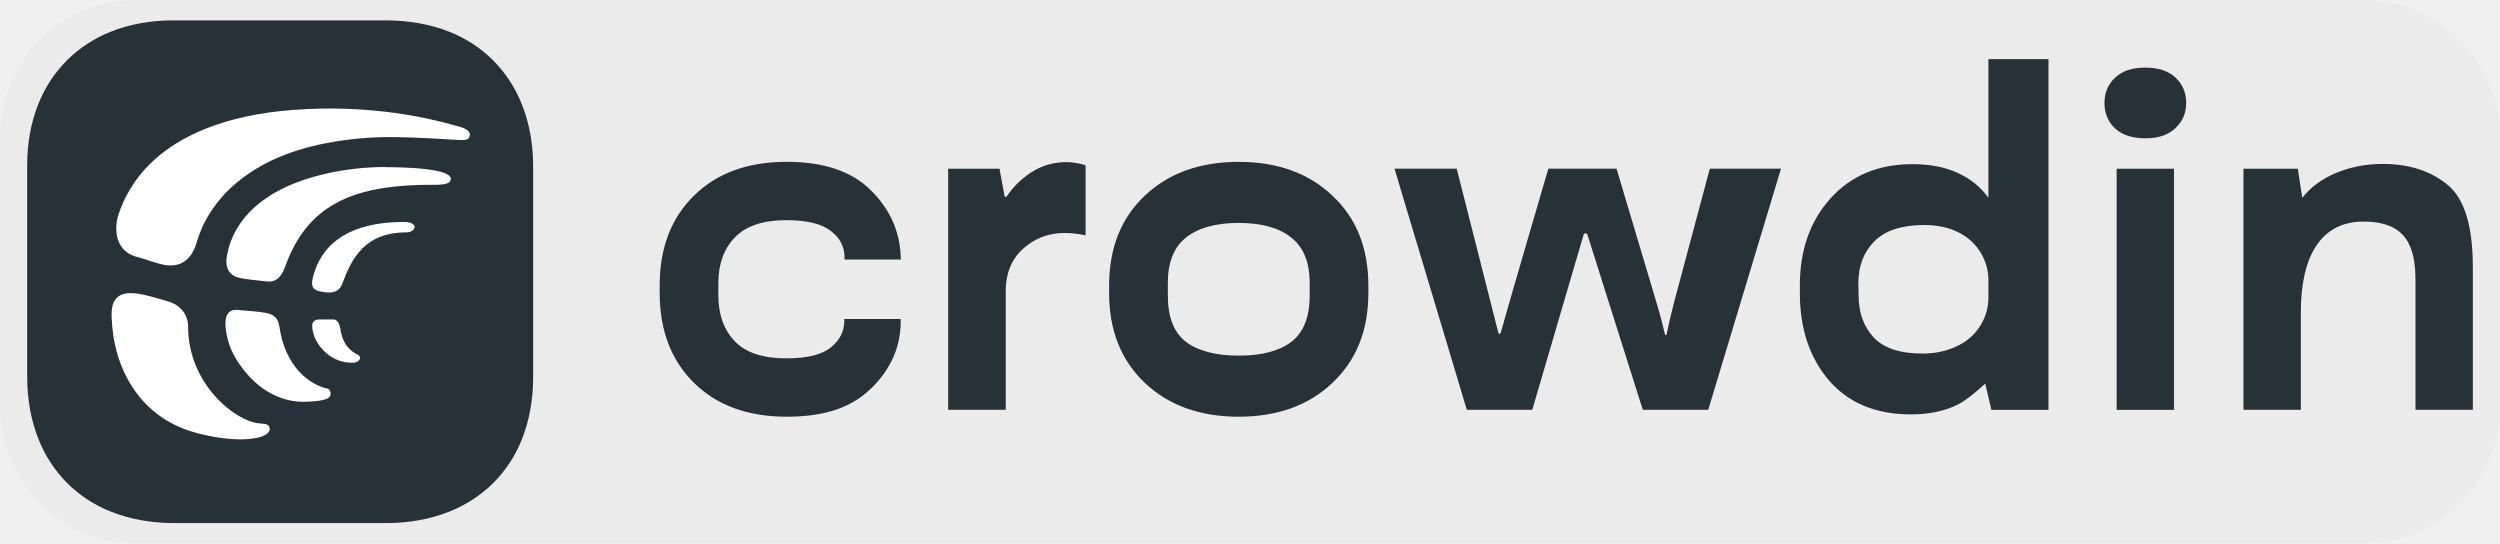
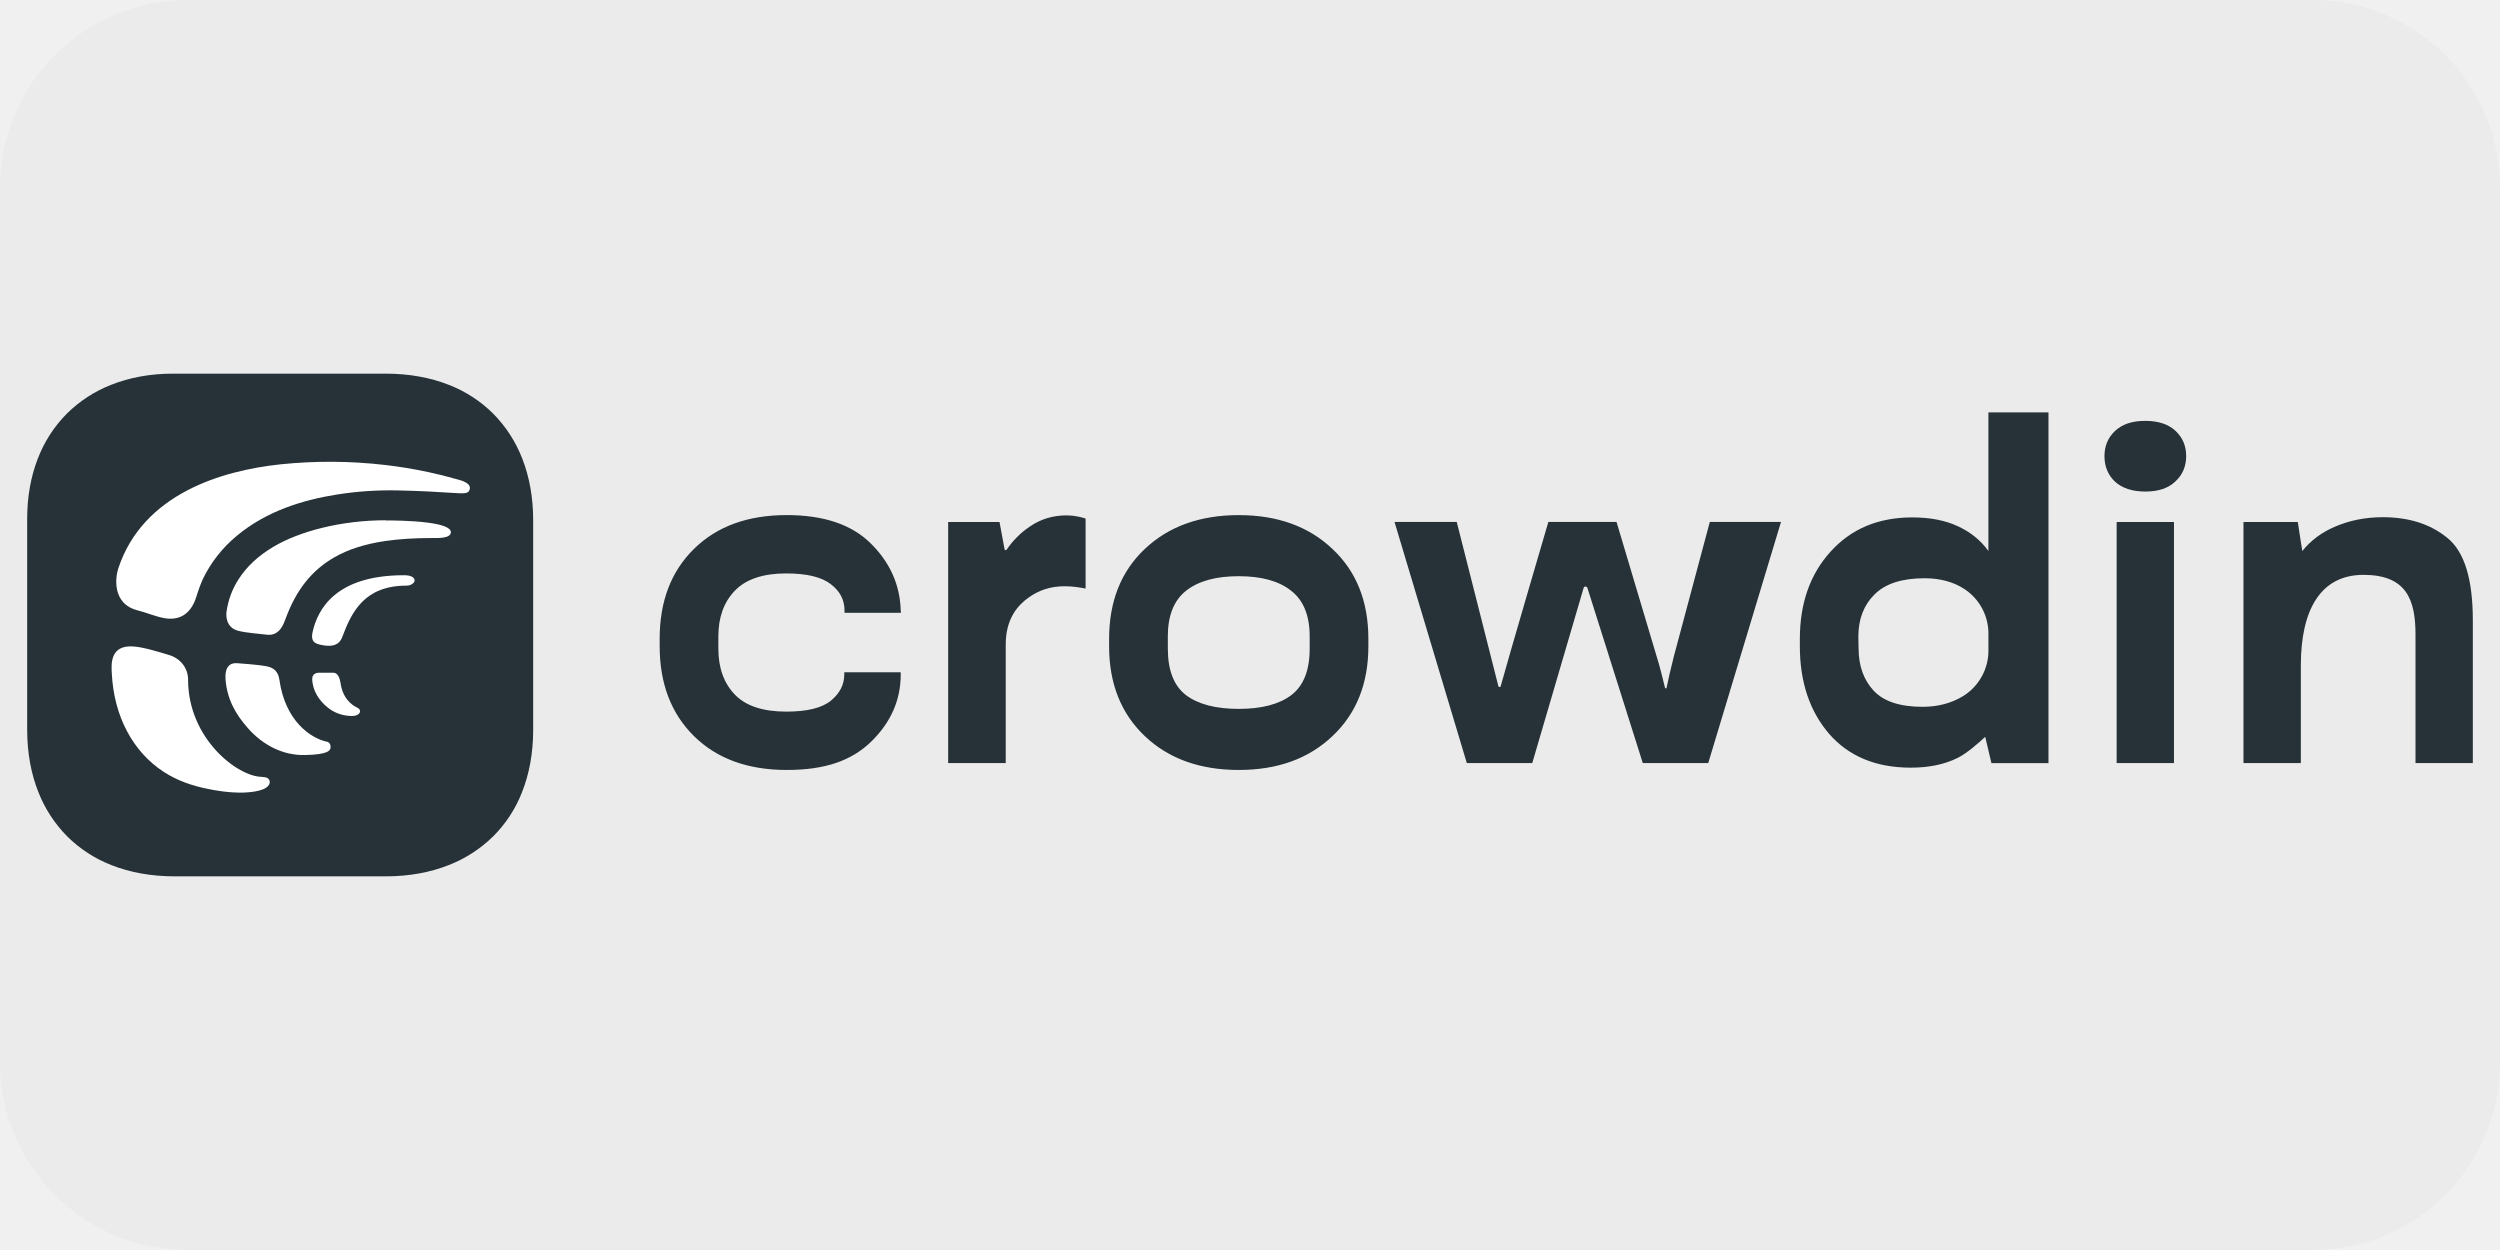
- <svg xmlns="http://www.w3.org/2000/svg" width="100%" height="100%" viewBox="0 0 184 40" version="1.1" xml:space="preserve" style="fill-rule:evenodd;clip-rule:evenodd;stroke-linejoin:round;stroke-miterlimit:2;">
-   <g transform="matrix(1.02222,0,0,1.08108,-1.42109e-14,5.10703e-15)">
-     <path d="M180,9.25L180,27.75C180,32.855 175.617,37 170.217,37L9.783,37C4.383,37 0,32.855 0,27.75L0,9.25C0,4.145 4.383,-0 9.783,-0L170.217,-0C175.617,-0 180,4.145 180,9.25Z" style="fill:rgb(235,235,235);" />
-   </g>
-   <g transform="matrix(1,0,0,1,2,1.5)">
+ <svg xmlns="http://www.w3.org/2000/svg" width="100%" height="100%" viewBox="0 0 184 92" version="1.1" xml:space="preserve" style="fill-rule:evenodd;clip-rule:evenodd;stroke-linejoin:round;stroke-miterlimit:2;">
+   <path d="M184,13.8L184,78.2C184,85.816 177.816,92 170.2,92L13.8,92C6.184,92 0,85.816 0,78.2L0,13.8C0,6.184 6.184,0 13.8,0L170.2,0C177.816,0 184,6.184 184,13.8Z" style="fill:rgb(235,235,235);" />
+   <g transform="matrix(1,0,0,1,2,27.5)">
    <path d="M46.552,20.06C46.552,22.81 47.394,25.014 49.076,26.677C50.76,28.337 53.035,29.169 55.905,29.169C58.775,29.169 60.705,28.467 62.141,27.064C63.575,25.65 64.293,24.011 64.293,22.148L64.293,21.978L60.14,21.978L60.14,22.13C60.14,22.881 59.812,23.528 59.158,24.066C58.501,24.605 57.407,24.875 55.87,24.875C54.143,24.875 52.876,24.453 52.074,23.611C51.273,22.77 50.871,21.647 50.871,20.244L50.871,19.334C50.871,17.932 51.278,16.809 52.092,15.968C52.906,15.126 54.165,14.704 55.87,14.704C57.361,14.704 58.445,14.962 59.124,15.478C59.814,15.994 60.157,16.646 60.157,17.432L60.157,17.601L64.309,17.601L64.292,17.381C64.223,15.506 63.49,13.88 62.089,12.498C60.687,11.105 58.626,10.41 55.904,10.41C53.034,10.41 50.757,11.241 49.074,12.902C47.391,14.552 46.551,16.757 46.551,19.519L46.551,20.06L46.552,20.06ZM67.785,28.663L72.022,28.663L72.022,19.918C72.022,18.003 72.948,17.013 73.716,16.473C74.484,15.923 75.36,15.649 76.342,15.649C76.647,15.649 76.924,15.666 77.172,15.699C77.432,15.732 77.675,15.772 77.9,15.818L77.9,10.666C77.707,10.599 77.508,10.548 77.307,10.514C77.045,10.459 76.778,10.432 76.51,10.431C75.505,10.431 74.607,10.701 73.816,11.24C73.135,11.694 72.55,12.276 72.092,12.954C72.046,13.022 71.939,12.994 71.934,12.912L71.564,10.919L67.784,10.919L67.784,28.664L67.785,28.664L67.785,28.663ZM79.63,20.06C79.63,22.81 80.506,25.014 82.257,26.677C84.007,28.337 86.312,29.169 89.172,29.169C92.031,29.169 94.318,28.338 96.069,26.677C97.832,25.016 98.712,22.81 98.712,20.06L98.712,19.521C98.712,16.761 97.832,14.554 96.069,12.904C94.319,11.243 92.019,10.412 89.172,10.412C86.325,10.412 84.009,11.243 82.257,12.904C80.507,14.554 79.631,16.759 79.631,19.521L79.631,20.06L79.63,20.06ZM83.951,19.336C83.951,17.799 84.404,16.676 85.307,15.969C86.211,15.262 87.498,14.908 89.172,14.908C90.845,14.908 92.115,15.262 93.018,15.969C93.934,16.677 94.392,17.799 94.392,19.336L94.392,20.246C94.392,21.841 93.939,22.979 93.036,23.664C92.143,24.336 90.856,24.674 89.172,24.674C87.488,24.674 86.195,24.338 85.292,23.664C84.399,22.979 83.953,21.839 83.953,20.246L83.953,19.336L83.951,19.336ZM100.636,10.915L105.957,28.66L110.775,28.66L114.554,15.774C114.594,15.637 114.79,15.634 114.834,15.771L118.909,28.661L123.726,28.661L129.081,10.915L123.842,10.915L121.198,20.799C121.086,21.249 120.977,21.691 120.875,22.129C120.818,22.404 120.721,22.841 120.66,23.119C120.646,23.179 120.558,23.181 120.544,23.119C120.466,22.787 120.384,22.457 120.298,22.127C120.187,21.68 120.062,21.237 119.925,20.797L116.976,10.914L111.959,10.914C111.959,10.914 108.998,20.996 108.451,23.004C108.428,23.092 108.304,23.09 108.281,23.004L105.215,10.915L100.633,10.915L100.636,10.915ZM130.469,20.06C130.469,22.686 131.186,24.835 132.621,26.508C134.067,28.168 136.073,29 138.638,29C139.971,29 141.123,28.76 142.093,28.277C142.769,27.937 143.635,27.175 144.112,26.731C144.307,27.546 144.568,28.665 144.568,28.665L148.768,28.665L148.768,2.853L144.347,2.853L144.347,13.056C143.783,12.27 143.037,11.663 142.111,11.238C141.185,10.8 140.06,10.581 138.739,10.581C136.254,10.581 134.254,11.417 132.74,13.089C131.227,14.749 130.469,16.893 130.469,19.519L130.469,20.06ZM134.791,20.229L134.775,19.354C134.775,18.074 135.17,17.041 135.961,16.255C136.752,15.459 137.978,15.06 139.639,15.06C140.802,15.06 141.792,15.33 142.604,15.868L142.628,15.884C143.709,16.617 144.356,17.844 144.349,19.15L144.349,20.37C144.355,21.723 143.663,22.988 142.52,23.712C141.65,24.251 140.644,24.521 139.504,24.521C137.831,24.521 136.629,24.121 135.894,23.326C135.159,22.529 134.793,21.496 134.793,20.226L134.791,20.229ZM153.785,28.664L158.005,28.664L158.005,10.917L153.785,10.917L153.785,28.664ZM152.888,6.069C152.888,6.832 153.148,7.461 153.667,7.954C154.199,8.437 154.942,8.678 155.904,8.678C156.865,8.678 157.588,8.43 158.107,7.937C158.638,7.444 158.903,6.82 158.903,6.069C158.903,5.318 158.644,4.711 158.123,4.216C157.603,3.723 156.858,3.476 155.886,3.476C154.914,3.476 154.199,3.723 153.667,4.216C153.148,4.709 152.888,5.328 152.888,6.069ZM163.122,28.663L167.342,28.663L167.342,21.466C167.342,17.391 168.793,14.809 171.95,14.809C175.108,14.809 175.781,16.633 175.781,19.195L175.781,28.663L180,28.663L180,18.142C180,15.123 179.379,13.107 178.135,12.098C176.892,11.077 175.306,10.566 173.373,10.566C172.098,10.566 170.917,10.801 169.831,11.274C168.856,11.692 168.062,12.288 167.449,13.058C167.398,12.785 167.12,10.92 167.12,10.92L163.12,10.92L163.12,28.665L163.122,28.665L163.122,28.663ZM26.38,-0L10.737,-0C9.057,-0 7.521,0.287 6.171,0.826C4.964,1.299 3.865,2.013 2.941,2.923C1.992,3.874 1.254,5.015 0.776,6.271C0.27,7.58 0,9.057 0,10.668L0,26.208C0,27.921 0.291,29.473 0.838,30.833C1.317,32.043 2.037,33.142 2.954,34.065C3.877,34.98 4.979,35.696 6.19,36.168C7.563,36.712 9.133,37 10.862,37L26.38,37C28.104,37 29.666,36.71 31.035,36.168C32.25,35.694 33.357,34.978 34.288,34.065C35.212,33.146 35.935,32.046 36.411,30.833C36.955,29.473 37.242,27.919 37.242,26.208L37.242,10.792C37.242,9.122 36.966,7.607 36.446,6.272C35.967,5.022 35.232,3.885 34.288,2.935C33.361,2.015 32.254,1.297 31.036,0.825C29.665,0.286 28.102,-0 26.379,-0L26.38,-0Z" style="fill:rgb(38,50,56);fill-rule:nonzero;" />
    <path d="M23.04,22.681C23.028,22.545 22.916,22.027 22.556,22.015L21.439,22.015C21.439,22.015 20.979,22.015 20.979,22.459C20.992,23.322 21.489,24.062 22.097,24.556C22.606,24.976 23.227,25.197 23.934,25.197C24.554,25.185 24.629,24.741 24.331,24.605C23.834,24.371 23.189,23.853 23.052,22.681L23.04,22.681ZM26.38,10.792C24.779,10.792 23.178,10.989 21.724,11.345C20.336,11.685 19.081,12.169 18.087,12.765C16.994,13.419 16.15,14.208 15.567,15.121C15.094,15.846 14.789,16.668 14.673,17.526C14.636,17.809 14.611,18.697 15.555,18.932C16.138,19.08 17.057,19.142 17.665,19.215C18.658,19.326 18.931,18.229 19.018,18.044C19.8,15.898 20.967,14.454 22.63,13.505C23.645,12.927 24.87,12.535 26.38,12.315C27.381,12.17 28.508,12.099 29.78,12.099C30.203,12.099 31.183,12.149 31.183,11.667C31.183,11.298 30.412,11.087 29.483,10.966C28.239,10.804 26.713,10.804 26.379,10.804L26.379,10.792L26.38,10.792ZM22.022,27.084C20.892,26.825 18.993,25.604 18.559,22.508C18.472,21.928 18.149,21.645 17.652,21.546C16.994,21.411 15.84,21.349 15.468,21.312C14.934,21.262 14.537,21.571 14.598,22.496C14.71,23.902 15.281,25 16.238,26.085C17.367,27.368 18.857,28.108 20.445,28.071C22.195,28.034 22.32,27.725 22.332,27.491C22.332,27.257 22.221,27.121 22.022,27.071L22.022,27.084ZM17.268,29.674C15.518,29.674 11.843,26.887 11.843,22.521C11.843,21.756 11.371,20.979 10.403,20.695C9.621,20.461 8.503,20.115 7.796,20.079C6.096,19.968 6.182,21.374 6.232,22.114C6.393,25.209 7.772,27.824 10.042,29.304C10.986,29.921 12.104,30.34 13.419,30.587C13.729,30.648 14.834,30.87 15.952,30.833C17.677,30.759 17.852,30.266 17.852,30.069C17.852,29.809 17.665,29.686 17.268,29.686L17.268,29.674Z" style="fill:white;fill-rule:nonzero;" />
    <path d="M31.618,7.77C30.913,7.568 30.201,7.39 29.483,7.237C28.457,7.018 27.421,6.848 26.379,6.726C23.819,6.426 21.234,6.408 18.67,6.672C16.438,6.908 13.947,7.46 11.778,8.596C9.519,9.779 7.609,11.594 6.703,14.344C6.517,14.899 6.183,16.934 8.143,17.427C8.777,17.587 9.423,17.871 10.093,17.994C12.004,18.34 12.413,16.539 12.526,16.181C12.637,15.836 12.761,15.503 12.91,15.158C13.509,13.903 14.379,12.795 15.455,11.914C17.59,10.138 20.247,9.299 22.829,8.892C24.319,8.658 25.827,8.559 27.335,8.596C28.051,8.611 28.767,8.636 29.483,8.67C30.129,8.701 30.636,8.734 31.035,8.76C32.229,8.837 32.455,8.848 32.561,8.547C32.735,8.054 31.916,7.844 31.618,7.77ZM27.732,14.837C22.692,14.837 21.377,17.353 21.004,19.03C20.83,19.844 21.327,19.906 21.786,19.992C22.432,20.103 22.953,20.005 23.189,19.388C23.897,17.476 24.865,15.602 27.931,15.602C28.241,15.602 28.515,15.404 28.515,15.219C28.515,15.034 28.315,14.837 27.745,14.837L27.732,14.837Z" style="fill:white;fill-rule:nonzero;" />
  </g>
</svg>
